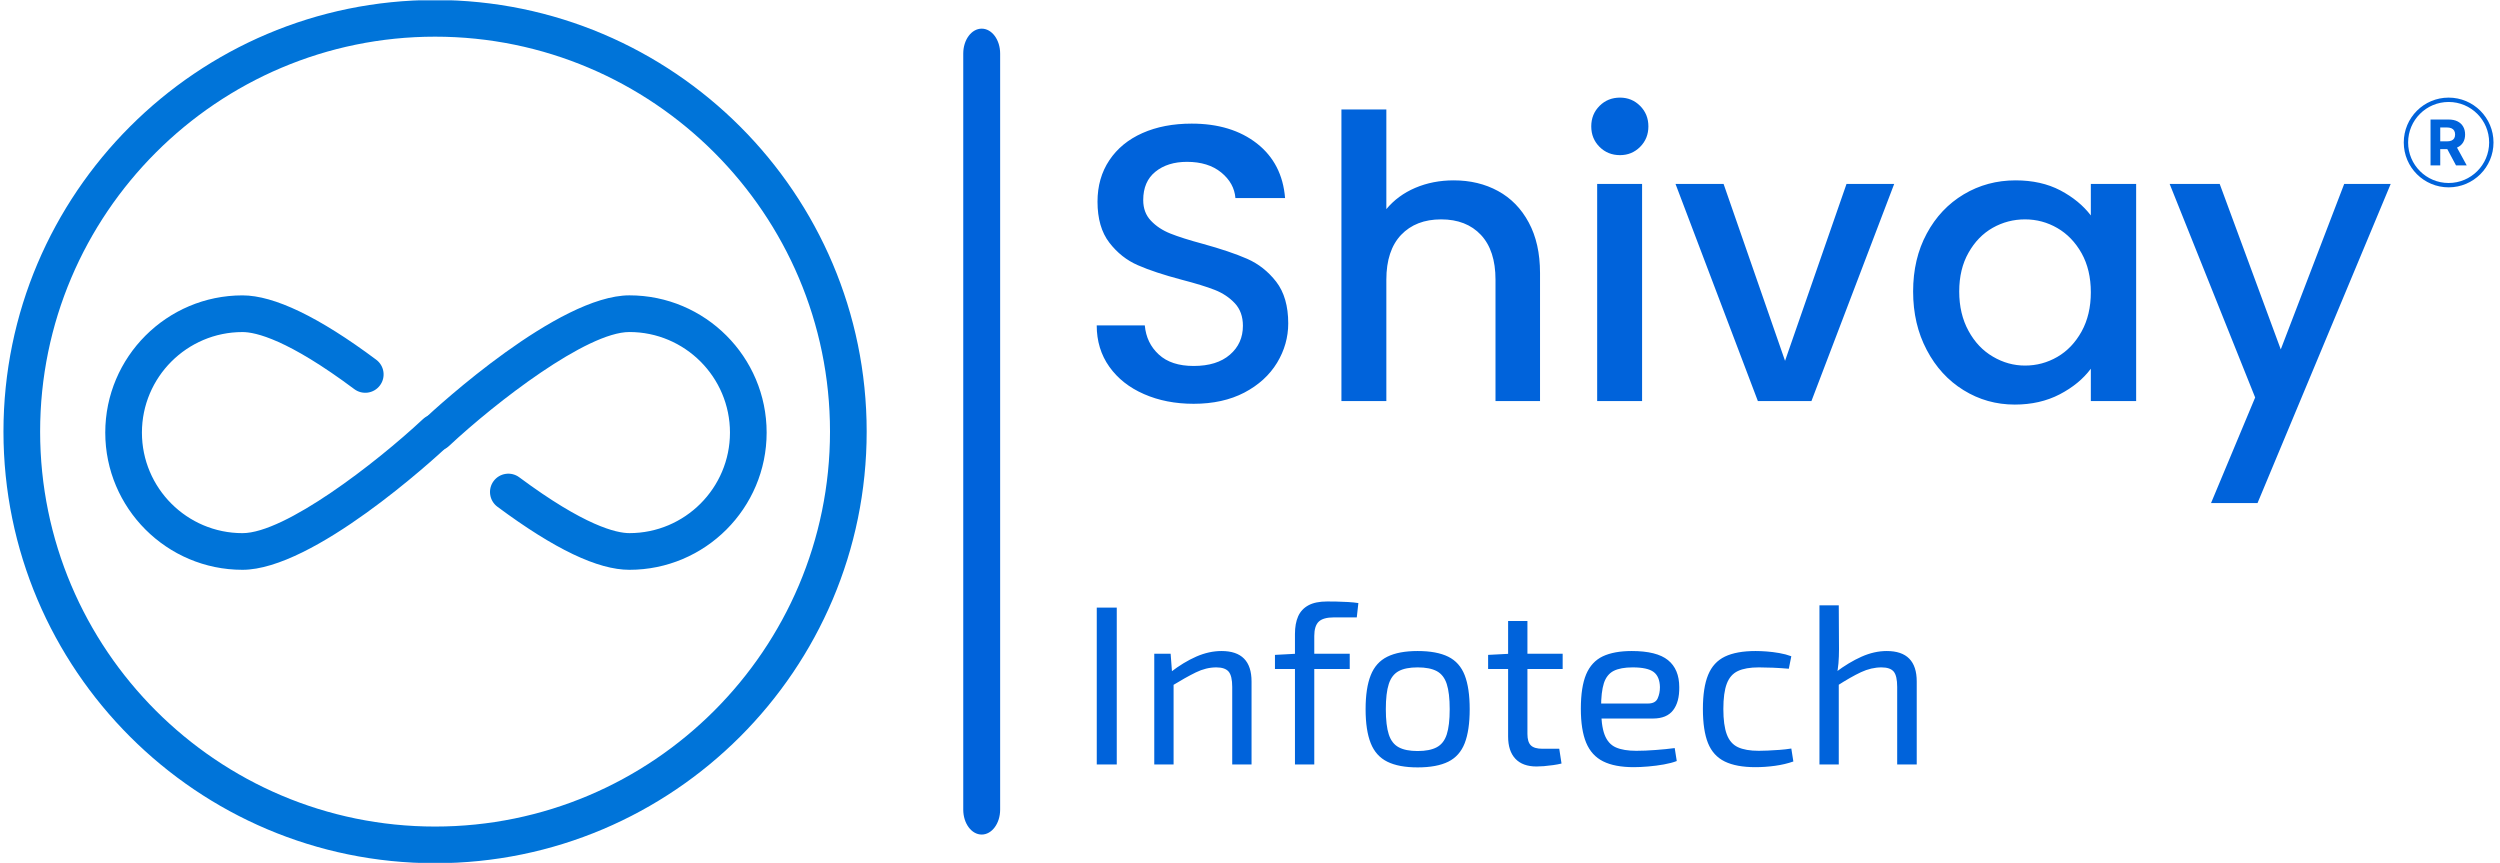
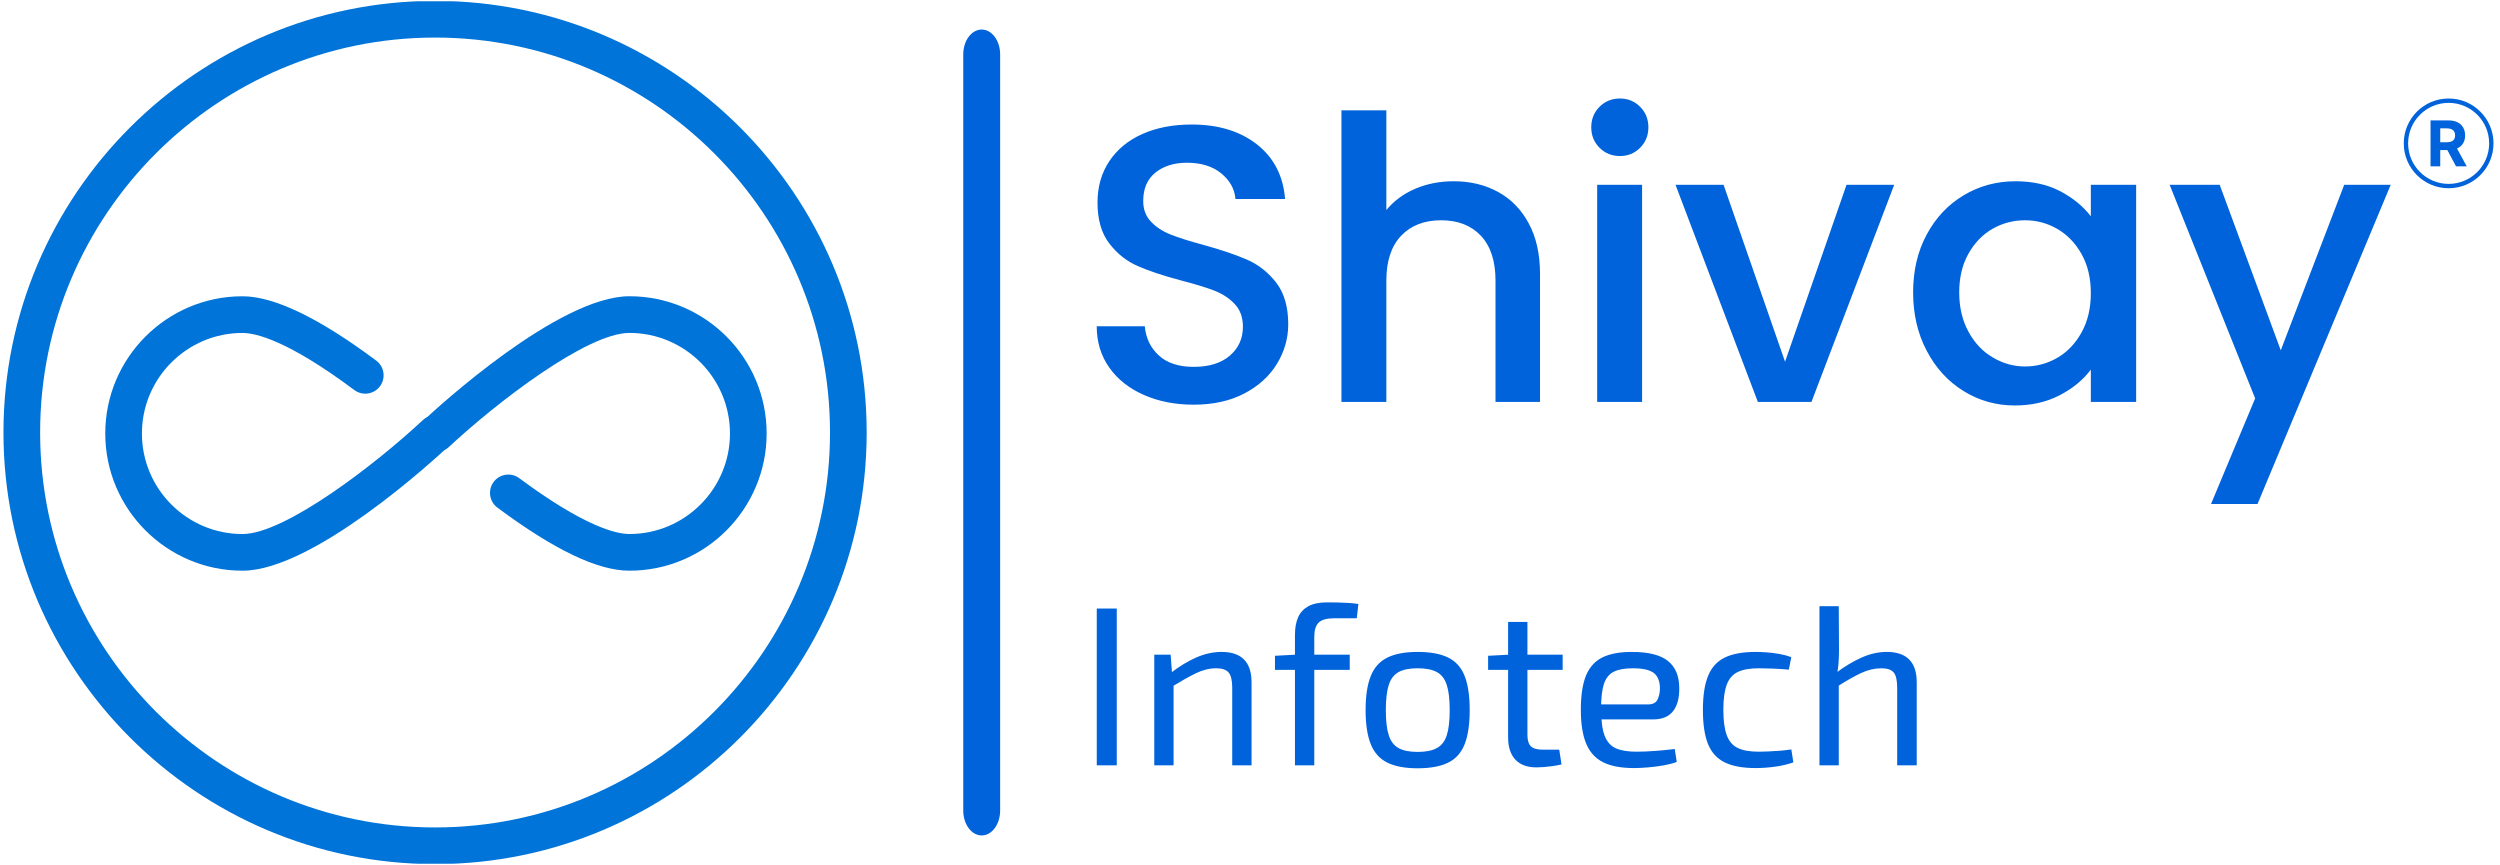
- <svg xmlns="http://www.w3.org/2000/svg" version="1.1" width="800" height="276" viewBox="0 0 1000 345">
+ <svg xmlns="http://www.w3.org/2000/svg" version="1.1" width="700" height="242" viewBox="0 0 1000 345">
  <g transform="matrix(1,0,0,1,-0.605646,0.1408205)">
    <svg viewBox="0 0 396 137" data-background-color="#ffffff" preserveAspectRatio="xMidYMid meet" height="345" width="1000">
      <g id="tight-bounds" transform="matrix(1,0,0,1,0.2398358,-0.05592002)">
        <svg viewBox="0 0 395.52 137.112" height="137.112" width="395.52">
          <g>
            <svg viewBox="0 0 705.092 244.429" height="137.112" width="395.52">
              <g>
                <rect width="10.447" height="228.203" x="271.778" y="8.113" fill="#0063db" opacity="1" stroke-width="0" stroke="transparent" fill-opacity="1" class="rect-i$-0" data-fill-palette-color="primary" rx="1%" id="i$-0" data-palette-color="#0063db" />
              </g>
              <g transform="matrix(1,0,0,1,309.5716,27.12992)">
                <svg viewBox="0 0 395.52 190.169" height="190.169" width="395.52">
                  <g id="textblocktransform">
                    <svg viewBox="0 0 395.52 190.169" height="190.169" width="395.52" id="textblock">
                      <g>
                        <svg viewBox="0 0 395.52 115.839" height="115.839" width="395.52">
                          <g transform="matrix(1,0,0,1,0,0)">
                            <svg width="395.52" viewBox="2.9 -38.5 177.234 51.45" height="115.839" data-palette-color="#0063db">
                              <g transform="matrix(1,0,0,1,0,0)">
                                <g>
                                  <svg width="4.594" viewBox="3.16 -36.36 28.68 36.36" height="5.826" data-palette-color="#0063db" id="scriptelement" x="172.144" y="-35.72">
                                    <path d="M10.85 0L3.16 0 3.16-36.36 17.51-36.36Q21.63-36.36 24.55-34.9 27.47-33.43 29-30.76 30.54-28.09 30.54-24.49L30.54-24.49Q30.54-20.86 28.98-18.26 27.41-15.66 24.46-14.28 21.5-12.89 17.31-12.89L17.31-12.89 7.71-12.89 7.71-19.07 16.07-19.07Q18.27-19.07 19.73-19.67 21.18-20.28 21.9-21.48 22.62-22.69 22.62-24.49L22.62-24.49Q22.62-26.3 21.9-27.54 21.18-28.78 19.72-29.43 18.25-30.08 16.03-30.08L16.03-30.08 10.85-30.08 10.85 0ZM14.51-16.55L22.8-16.55 31.84 0 23.35 0 14.51-16.55Z" opacity="1" transform="matrix(1,0,0,1,0,0)" fill="#0063db" class="undefined-123" id="av-123" />
                                  </svg>
                                </g>
                              </g>
                              <path d="M168.747-32.807C168.747-35.951 171.296-38.5 174.441-38.5 177.585-38.5 180.134-35.951 180.134-32.807 180.134-29.663 177.585-27.114 174.441-27.114 171.296-27.114 168.747-29.663 168.747-32.807ZM174.441-27.666C177.28-27.666 179.581-29.968 179.581-32.807 179.581-35.646 177.28-37.947 174.441-37.947 171.602-37.947 169.3-35.646 169.3-32.807 169.3-29.968 171.602-27.666 174.441-27.666Z" fill="#0063db" id="scriptcircle" data-fill-palette-color="primary" />
                              <path d="M15.2 0.35Q11.7 0.35 8.9-0.88 6.1-2.1 4.5-4.35 2.9-6.6 2.9-9.6L2.9-9.6 9-9.6Q9.2-7.35 10.78-5.9 12.35-4.45 15.2-4.45L15.2-4.45Q18.15-4.45 19.8-5.88 21.45-7.3 21.45-9.55L21.45-9.55Q21.45-11.3 20.43-12.4 19.4-13.5 17.88-14.1 16.35-14.7 13.65-15.4L13.65-15.4Q10.25-16.3 8.13-17.23 6-18.15 4.5-20.1 3-22.05 3-25.3L3-25.3Q3-28.3 4.5-30.55 6-32.8 8.7-34 11.4-35.2 14.95-35.2L14.95-35.2Q20-35.2 23.23-32.68 26.45-30.15 26.8-25.75L26.8-25.75 20.5-25.75Q20.35-27.65 18.7-29 17.05-30.35 14.35-30.35L14.35-30.35Q11.9-30.35 10.35-29.1 8.8-27.85 8.8-25.5L8.8-25.5Q8.8-23.9 9.78-22.88 10.75-21.85 12.25-21.25 13.75-20.65 16.35-19.95L16.35-19.95Q19.8-19 21.98-18.05 24.15-17.1 25.68-15.13 27.2-13.15 27.2-9.85L27.2-9.85Q27.2-7.2 25.78-4.85 24.35-2.5 21.63-1.07 18.9 0.35 15.2 0.35L15.2 0.35ZM48.2-28Q51.35-28 53.82-26.65 56.3-25.3 57.72-22.65 59.15-20 59.15-16.25L59.15-16.25 59.15 0 53.5 0 53.5-15.4Q53.5-19.1 51.65-21.08 49.8-23.05 46.6-23.05L46.6-23.05Q43.4-23.05 41.52-21.08 39.65-19.1 39.65-15.4L39.65-15.4 39.65 0 33.95 0 33.95-37 39.65-37 39.65-24.35Q41.1-26.1 43.32-27.05 45.55-28 48.2-28L48.2-28ZM69.3-31.2Q67.75-31.2 66.7-32.25 65.65-33.3 65.65-34.85L65.65-34.85Q65.65-36.4 66.7-37.45 67.75-38.5 69.3-38.5L69.3-38.5Q70.8-38.5 71.85-37.45 72.9-36.4 72.9-34.85L72.9-34.85Q72.9-33.3 71.85-32.25 70.8-31.2 69.3-31.2L69.3-31.2ZM66.4-27.55L72.1-27.55 72.1 0 66.4 0 66.4-27.55ZM82.44-27.55L90.24-5.1 98.04-27.55 104.09-27.55 93.59 0 86.79 0 76.34-27.55 82.44-27.55ZM106.49-13.9Q106.49-18.05 108.22-21.25 109.94-24.45 112.92-26.23 115.89-28 119.49-28L119.49-28Q122.74-28 125.17-26.73 127.59-25.45 129.04-23.55L129.04-23.55 129.04-27.55 134.79-27.55 134.79 0 129.04 0 129.04-4.1Q127.59-2.15 125.09-0.85 122.59 0.45 119.39 0.45L119.39 0.45Q115.84 0.45 112.89-1.38 109.94-3.2 108.22-6.48 106.49-9.75 106.49-13.9L106.49-13.9ZM129.04-13.8Q129.04-16.65 127.87-18.75 126.69-20.85 124.79-21.95 122.89-23.05 120.69-23.05L120.69-23.05Q118.49-23.05 116.59-21.98 114.69-20.9 113.52-18.82 112.34-16.75 112.34-13.9L112.34-13.9Q112.34-11.05 113.52-8.9 114.69-6.75 116.62-5.63 118.54-4.5 120.69-4.5L120.69-4.5Q122.89-4.5 124.79-5.6 126.69-6.7 127.87-8.83 129.04-10.95 129.04-13.8L129.04-13.8ZM161.19-27.55L167.09-27.55 150.19 12.95 144.29 12.95 149.89-0.45 139.04-27.55 145.39-27.55 153.14-6.55 161.19-27.55Z" opacity="1" transform="matrix(1,0,0,1,0,0)" fill="#0063db" class="undefined-text-0" data-fill-palette-color="primary" id="text-0" />
                            </svg>
                          </g>
                        </svg>
                      </g>
                      <g transform="matrix(1,0,0,1,0,143.1862)">
                        <svg viewBox="0 0 232.21 46.983" height="46.983" width="232.21">
                          <g transform="matrix(1,0,0,1,0,0)">
                            <svg width="232.21" viewBox="4.35 -35.85 180.38 36.5" height="46.983" data-palette-color="#0063db">
                              <path d="M4.35-34.5L8.75-34.5 8.75 0 4.35 0 4.35-34.5ZM31.8-24.95L31.8-24.95Q38.4-24.95 38.4-18.25L38.4-18.25 38.4 0 34.15 0 34.15-17.05Q34.15-19.5 33.35-20.43 32.55-21.35 30.65-21.35L30.65-21.35Q28.4-21.35 26.15-20.25 23.9-19.15 20.8-17.25L20.8-17.25 20.6-20.3Q23.45-22.5 26.25-23.73 29.05-24.95 31.8-24.95ZM17-24.35L20.6-24.35 20.95-19.7 21.25-18.95 21.25 0 17 0 17-24.35ZM55.05-35.85L55.05-35.85Q55.85-35.85 57.1-35.83 58.34-35.8 59.65-35.73 60.95-35.65 61.9-35.5L61.9-35.5 61.55-32.35 56.55-32.35Q54.15-32.35 53.17-31.4 52.2-30.45 52.2-28.25L52.2-28.25 52.2 0 47.95 0 47.95-28.7Q47.95-31 48.65-32.58 49.35-34.15 50.9-35 52.45-35.85 55.05-35.85ZM48.2-24.35L60-24.35 60-21 43.55-21 43.55-24.1 48.2-24.35ZM74.94-24.95L74.94-24.95Q79.14-24.95 81.67-23.7 84.19-22.45 85.29-19.63 86.39-16.8 86.39-12.15L86.39-12.15Q86.39-7.5 85.29-4.67 84.19-1.85 81.67-0.6 79.14 0.65 74.94 0.65L74.94 0.65Q70.79 0.65 68.27-0.6 65.74-1.85 64.62-4.67 63.49-7.5 63.49-12.15L63.49-12.15Q63.49-16.8 64.62-19.63 65.74-22.45 68.27-23.7 70.79-24.95 74.94-24.95ZM74.94-21.35L74.94-21.35Q72.29-21.35 70.77-20.53 69.24-19.7 68.59-17.7 67.94-15.7 67.94-12.15L67.94-12.15Q67.94-8.6 68.59-6.6 69.24-4.6 70.77-3.78 72.29-2.95 74.94-2.95L74.94-2.95Q77.59-2.95 79.14-3.78 80.69-4.6 81.34-6.6 81.99-8.6 81.99-12.15L81.99-12.15Q81.99-15.7 81.34-17.7 80.69-19.7 79.14-20.53 77.59-21.35 74.94-21.35ZM94.84-31.55L99.09-31.55 99.09-6.7Q99.09-4.95 99.84-4.2 100.59-3.45 102.39-3.45L102.39-3.45 106.09-3.45 106.59-0.2Q105.79 0 104.74 0.15 103.69 0.3 102.69 0.38 101.69 0.45 101.09 0.45L101.09 0.45Q98.04 0.45 96.44-1.25 94.84-2.95 94.84-6.15L94.84-6.15 94.84-31.55ZM95.24-24.35L106.84-24.35 106.84-21 90.44-21 90.44-24.1 95.24-24.35ZM122.04-24.95L122.04-24.95Q127.54-24.95 130.01-22.95 132.49-20.95 132.49-17L132.49-17Q132.54-13.75 131.14-11.93 129.74-10.1 126.69-10.1L126.69-10.1 112.49-10.1 112.49-13.4 125.59-13.4Q127.24-13.4 127.74-14.53 128.24-15.65 128.24-17L128.24-17Q128.19-19.35 126.84-20.35 125.49-21.35 122.24-21.35L122.24-21.35Q119.59-21.35 118.06-20.58 116.54-19.8 115.91-17.88 115.29-15.95 115.29-12.5L115.29-12.5Q115.29-8.6 116.06-6.55 116.84-4.5 118.54-3.75 120.24-3 123.04-3L123.04-3Q124.99-3 127.31-3.18 129.64-3.35 131.49-3.6L131.49-3.6 131.94-0.75Q130.79-0.3 129.11 0 127.44 0.3 125.66 0.45 123.89 0.6 122.49 0.6L122.49 0.6Q118.29 0.6 115.74-0.68 113.19-1.95 112.01-4.78 110.84-7.6 110.84-12.25L110.84-12.25Q110.84-17.05 112.01-19.83 113.19-22.6 115.66-23.78 118.14-24.95 122.04-24.95ZM149.29-24.95L149.29-24.95Q150.39-24.95 151.74-24.85 153.09-24.75 154.51-24.5 155.94-24.25 157.14-23.8L157.14-23.8 156.59-21.05Q154.94-21.2 153.11-21.28 151.29-21.35 149.99-21.35L149.99-21.35Q147.09-21.35 145.39-20.55 143.69-19.75 142.94-17.75 142.19-15.75 142.19-12.2L142.19-12.2Q142.19-8.65 142.94-6.63 143.69-4.6 145.39-3.8 147.09-3 149.99-3L149.99-3Q150.74-3 151.94-3.05 153.14-3.1 154.51-3.2 155.89-3.3 157.14-3.5L157.14-3.5 157.59-0.65Q155.74 0 153.56 0.3 151.39 0.6 149.24 0.6L149.24 0.6Q145.04 0.6 142.49-0.65 139.94-1.9 138.81-4.7 137.69-7.5 137.69-12.2L137.69-12.2Q137.69-16.9 138.84-19.7 139.99-22.5 142.54-23.73 145.09-24.95 149.29-24.95ZM178.13-24.95L178.13-24.95Q184.73-24.95 184.73-18.25L184.73-18.25 184.73 0 180.43 0 180.43-17.05Q180.43-19.5 179.66-20.43 178.88-21.35 176.98-21.35L176.98-21.35Q174.73-21.35 172.48-20.3 170.23-19.25 167.13-17.25L167.13-17.25 166.93-20.3Q169.78-22.45 172.58-23.7 175.38-24.95 178.13-24.95ZM163.33-35L167.58-35 167.63-25.35Q167.63-23.7 167.51-22.25 167.38-20.8 167.13-19.7L167.13-19.7 167.58-18.95 167.58 0 163.33 0 163.33-35Z" opacity="1" transform="matrix(1,0,0,1,0,0)" fill="#0063db" class="undefined-text-1" data-fill-palette-color="secondary" id="text-1" />
                            </svg>
                          </g>
                        </svg>
                      </g>
                    </svg>
                  </g>
                </svg>
              </g>
              <g>
                <svg viewBox="0 0 244.431 244.429" height="244.429" width="244.431">
                  <g>
                    <svg version="1.1" x="0" y="0" viewBox="5.228 5.229 89.543 89.542" enable-background="new 0 0 100 100" xml:space="preserve" height="244.429" width="244.431" class="icon-icon-0" data-fill-palette-color="accent" id="icon-0">
                      <g fill="#0074d9" data-fill-palette-color="accent">
                        <path d="M50 94.771C25.312 94.771 5.228 74.688 5.228 50 5.228 25.313 25.312 5.229 50 5.229c24.688 0 44.771 20.084 44.771 44.771C94.771 74.688 74.688 94.771 50 94.771zM50 9.033C27.409 9.033 9.031 27.41 9.031 50S27.409 90.969 50 90.969 90.967 72.59 90.967 50 72.59 9.033 50 9.033z" fill="#0074d9" data-fill-palette-color="accent" />
                        <g fill="#0074d9" data-fill-palette-color="accent">
                          <path d="M30.022 64.336c-7.849 0-14.234-6.386-14.234-14.233 0-7.85 6.386-14.234 14.234-14.234 3.276 0 7.944 2.246 13.875 6.676 0.842 0.628 1.015 1.82 0.385 2.663-0.628 0.842-1.82 1.016-2.662 0.385-6.896-5.149-10.227-5.919-11.599-5.919-5.751 0-10.43 4.68-10.43 10.431 0 5.75 4.679 10.428 10.43 10.428 4.415 0 13.82-7.25 18.711-11.818 0.769-0.717 1.973-0.676 2.689 0.093 0.718 0.768 0.677 1.969-0.092 2.688C49.924 52.807 37.373 64.336 30.022 64.336z" fill="#0074d9" data-fill-palette-color="accent" />
                          <path d="M70.16 64.336c-3.287 0-7.766-2.141-13.693-6.541-0.844-0.626-1.02-1.818-0.395-2.662 0.628-0.843 1.818-1.02 2.662-0.393 6.785 5.039 10.072 5.791 11.426 5.791 5.751 0 10.43-4.68 10.43-10.429 0-5.751-4.679-10.431-10.43-10.431-4.414 0-13.82 7.25-18.711 11.819-0.768 0.718-1.971 0.676-2.689-0.092-0.716-0.769-0.675-1.971 0.092-2.688 1.407-1.314 13.96-12.844 21.309-12.844 7.851 0 14.233 6.385 14.233 14.234S78.012 64.336 70.16 64.336z" fill="#0074d9" data-fill-palette-color="accent" />
                        </g>
                      </g>
                    </svg>
                  </g>
                </svg>
              </g>
            </svg>
          </g>
          <defs />
        </svg>
        <rect width="395.52" height="137.112" fill="none" stroke="none" visibility="hidden" />
      </g>
    </svg>
  </g>
</svg>
